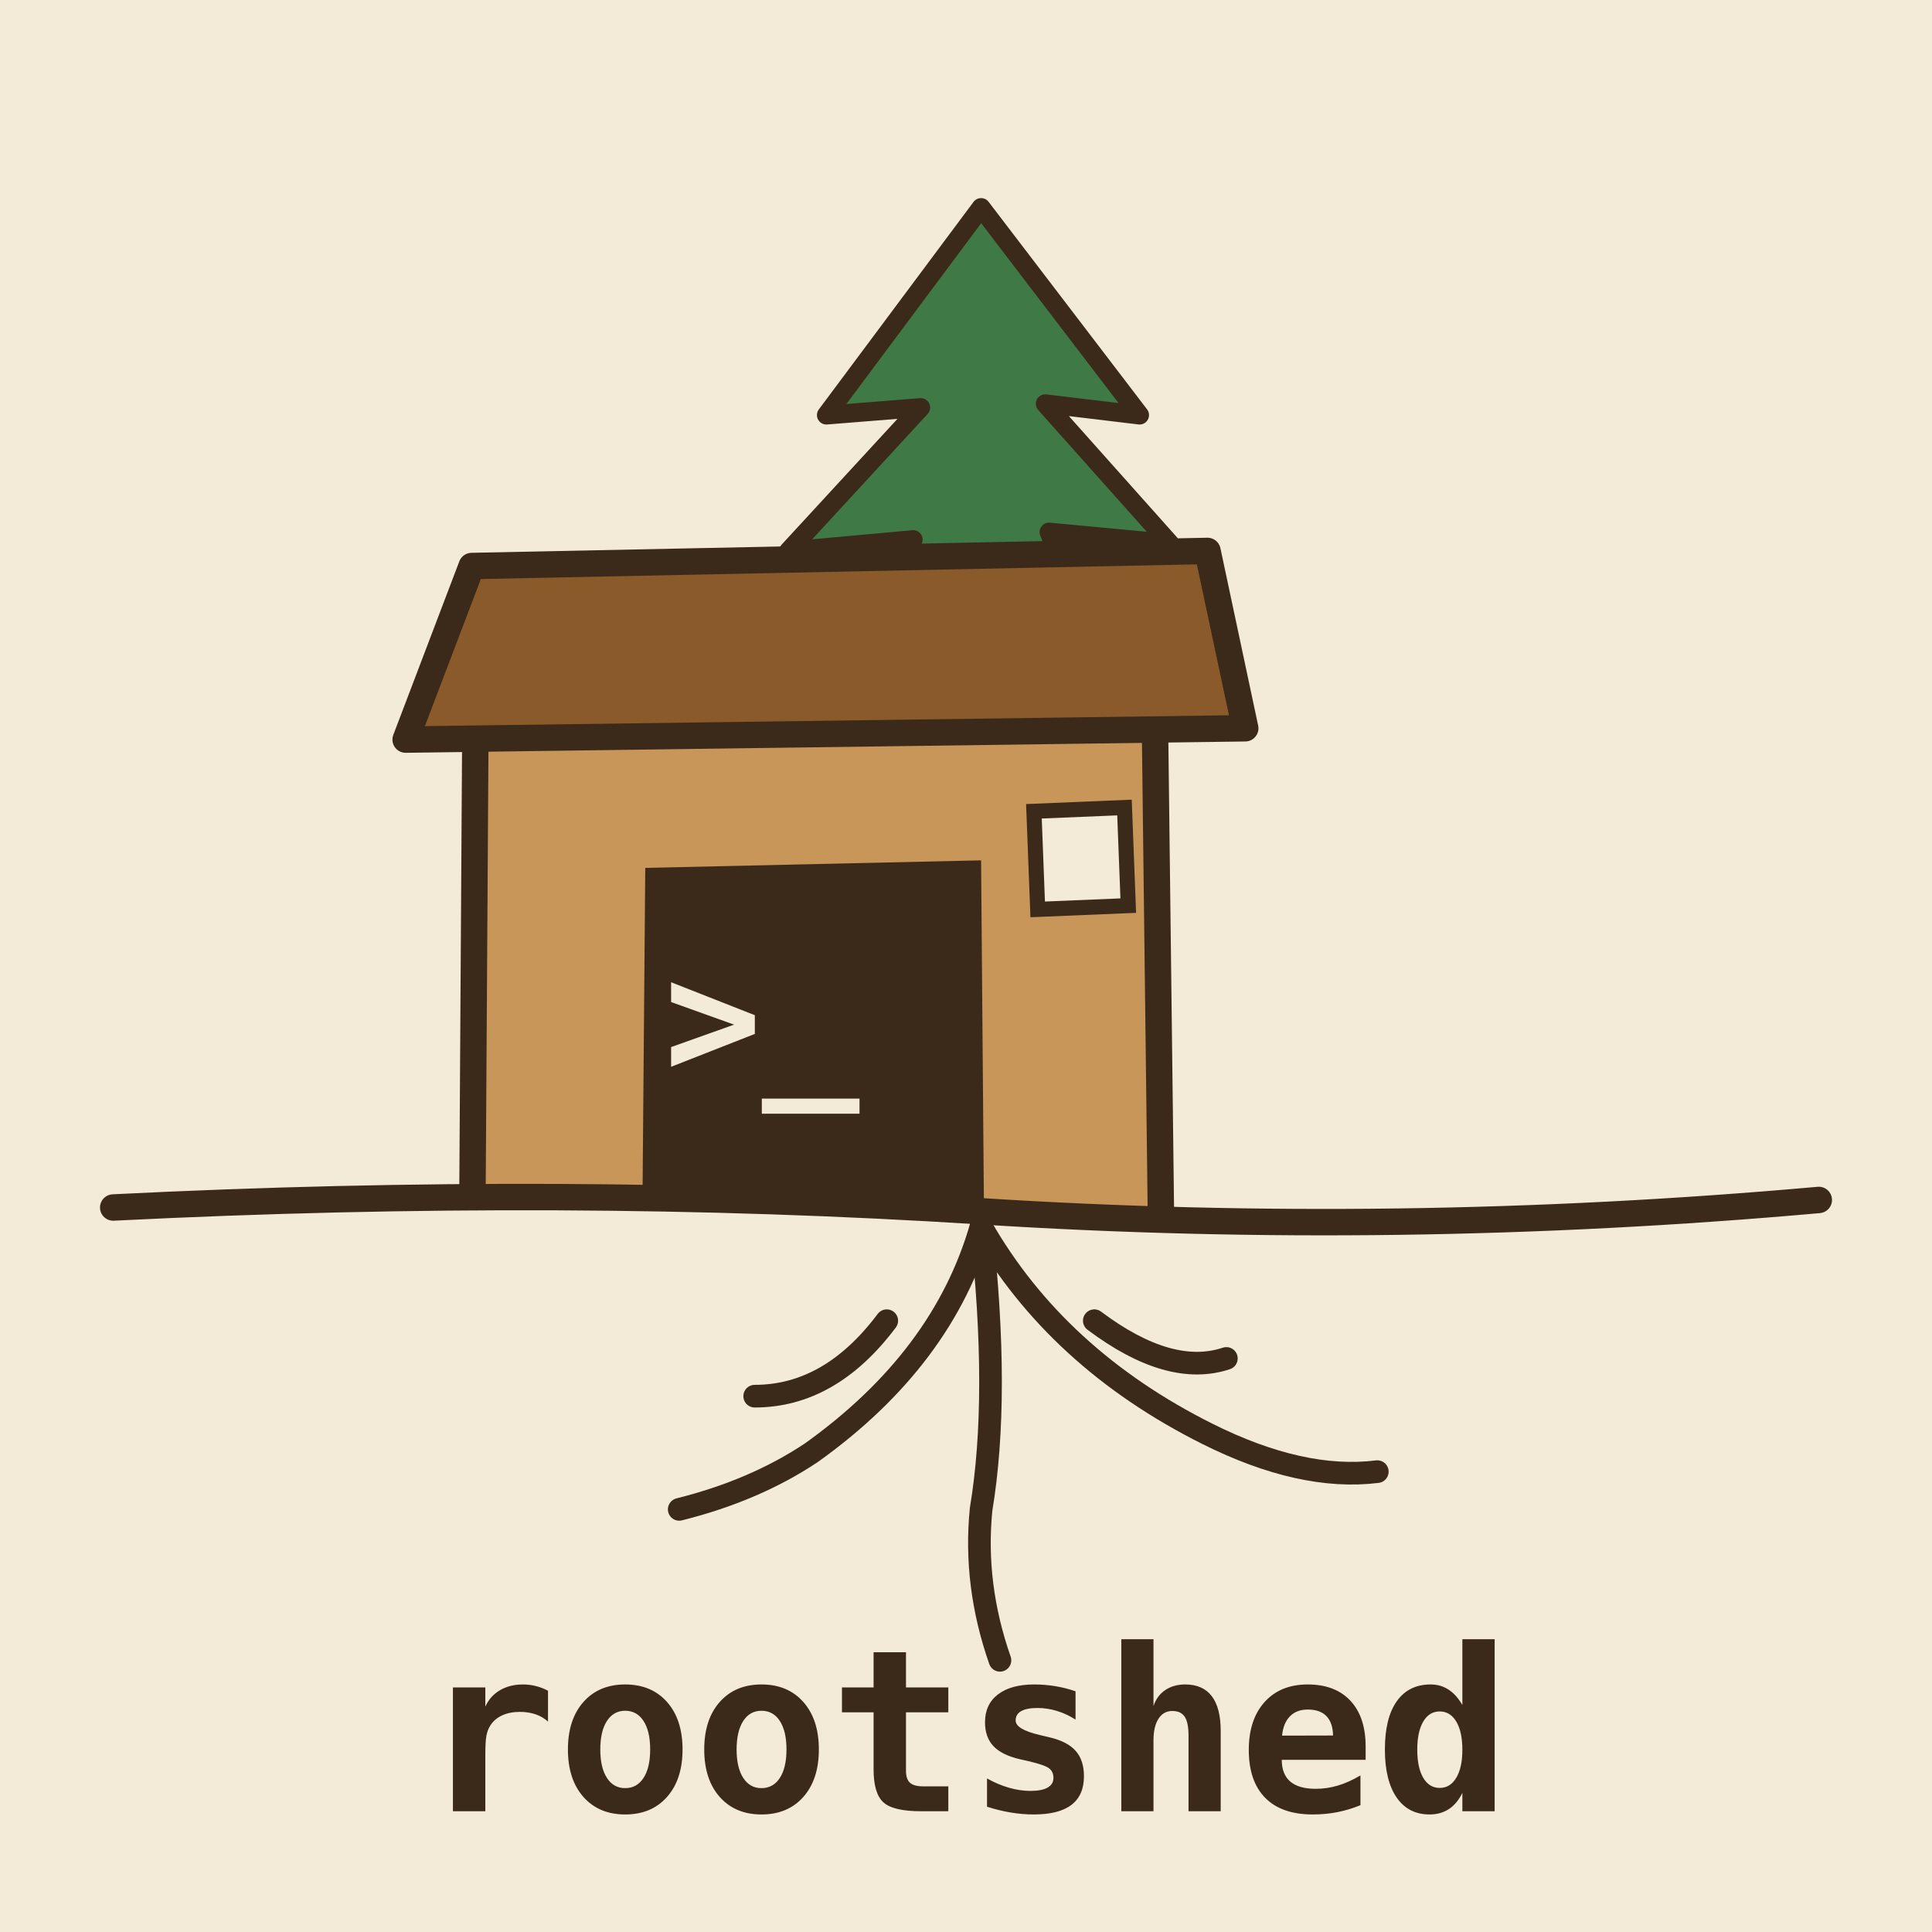
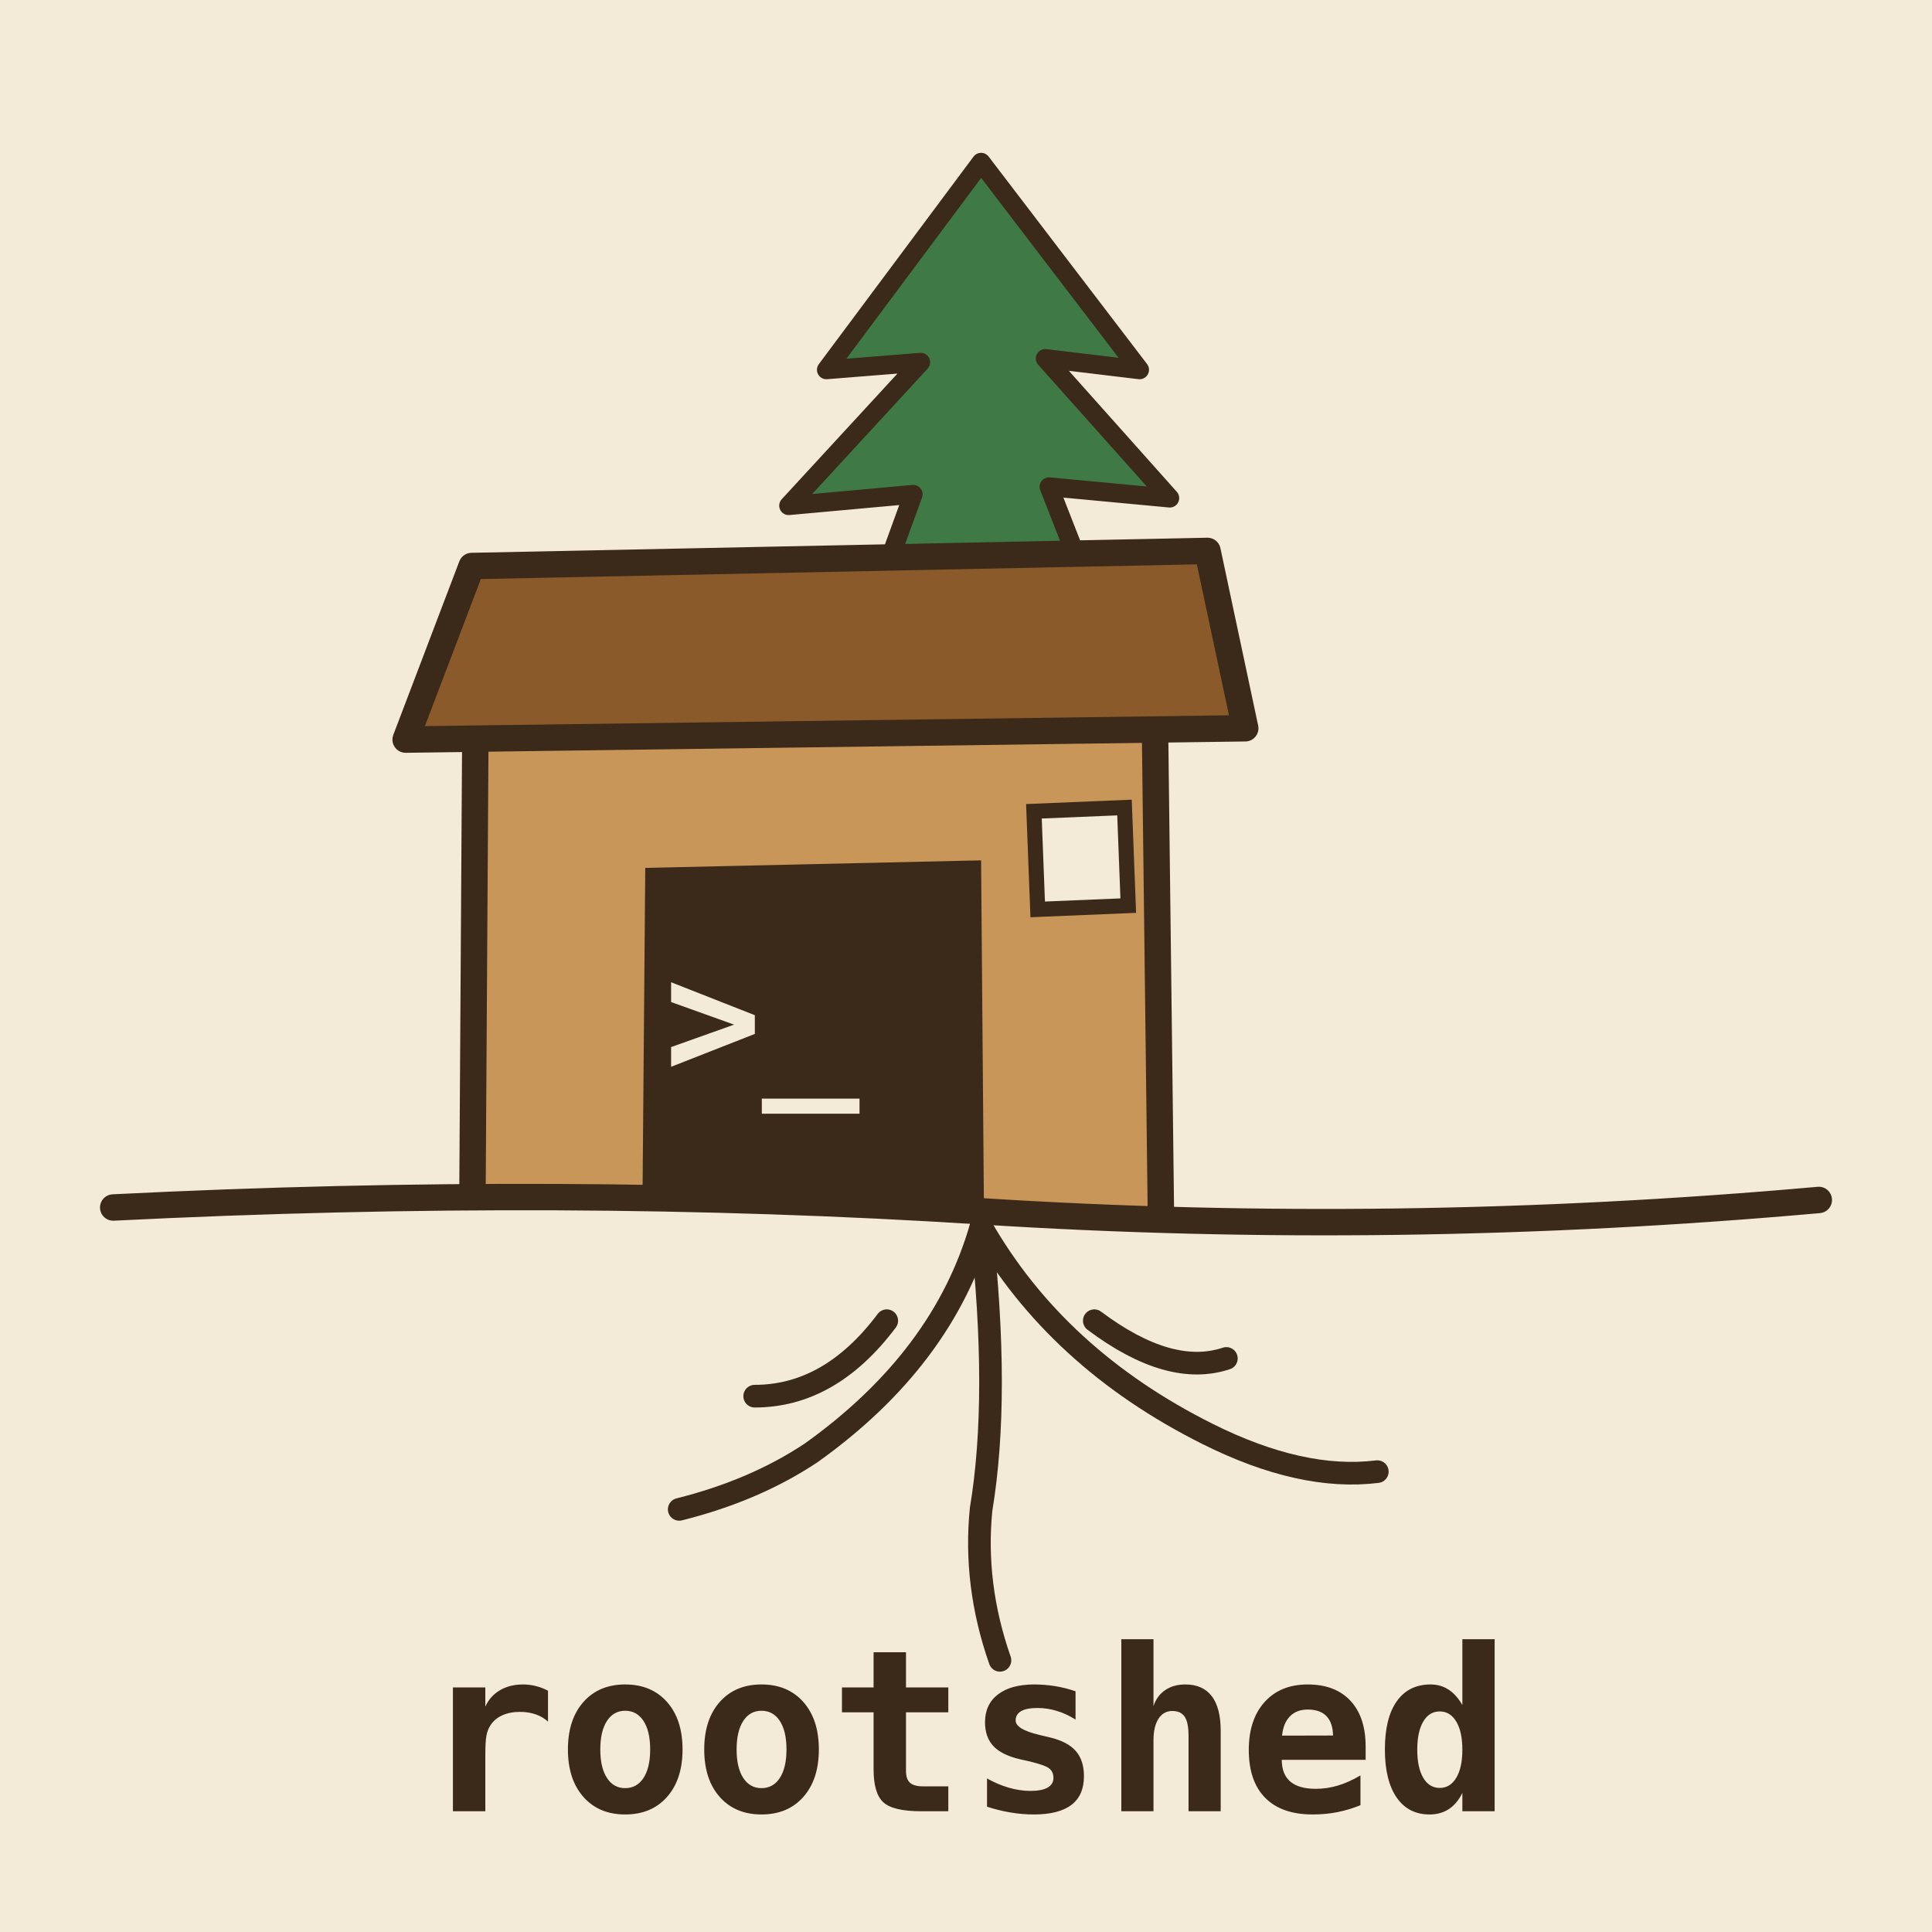
<svg xmlns="http://www.w3.org/2000/svg" viewBox="0 0 1024 1024" width="1024" height="1024">
  <rect width="1024" height="1024" fill="#f3ead7" />
  <g stroke="#3b2a1a" stroke-width="12" fill="none" stroke-linecap="round">
    <path d="M520 650 Q500 720 430 770 Q400 790 360 800" />
    <path d="M520 650 Q530 740 520 800 Q516 840 530 880" />
    <path d="M520 650 Q560 720 640 760 Q690 785 730 780" />
    <path d="M470 700 Q440 740 400 740" />
    <path d="M580 700 Q620 730 650 720" />
  </g>
-   <g transform="translate(68 30)">
+   <g transform="translate(68 6)">
    <path d="M446 296 L440 215 L462 213" stroke="#3b2a1a" stroke-width="14" fill="none" stroke-linecap="round" />
    <path d="M452 80 L370 190 L420 186 L350 262 L416 256 L400 300 L506 298 L488 252 L552 258 L486 184 L536 190 Z" fill="#3f7a46" stroke="#3b2a1a" stroke-width="10" stroke-linejoin="round" />
  </g>
  <defs>
    <clipPath id="above-ground">
      <path d="M0 0 H1024 V636 L964 636 Q740 656 520 642 Q300 628 60 640 L0 640 Z" />
    </clipPath>
  </defs>
  <g clip-path="url(#above-ground)">
    <path d="M250 700 L252 380 L612 372 L616 700" fill="#c9965a" stroke="#3b2a1a" stroke-width="14" stroke-linejoin="round" />
    <path d="M215 392 L250 300 L640 292 L660 386 Z" fill="#8a5a2b" stroke="#3b2a1a" stroke-width="14" stroke-linejoin="round" />
    <path d="M340 700 L342 460 L520 456 L522 700" fill="#3b2a1a" />
    <text x="352" y="570" font-family="monospace" font-size="86" font-weight="700" fill="#f3ead7">&gt;_</text>
    <path d="M548 430 L596 428 L598 480 L550 482 Z" fill="#f3ead7" stroke="#3b2a1a" stroke-width="8" />
  </g>
  <path d="M60 640 Q300 628 520 642 T964 636" stroke="#3b2a1a" stroke-width="14" fill="none" stroke-linecap="round" />
  <text x="512" y="960" text-anchor="middle" font-family="monospace" font-size="120" font-weight="700" fill="#3b2a1a">rootshed</text>
</svg>
